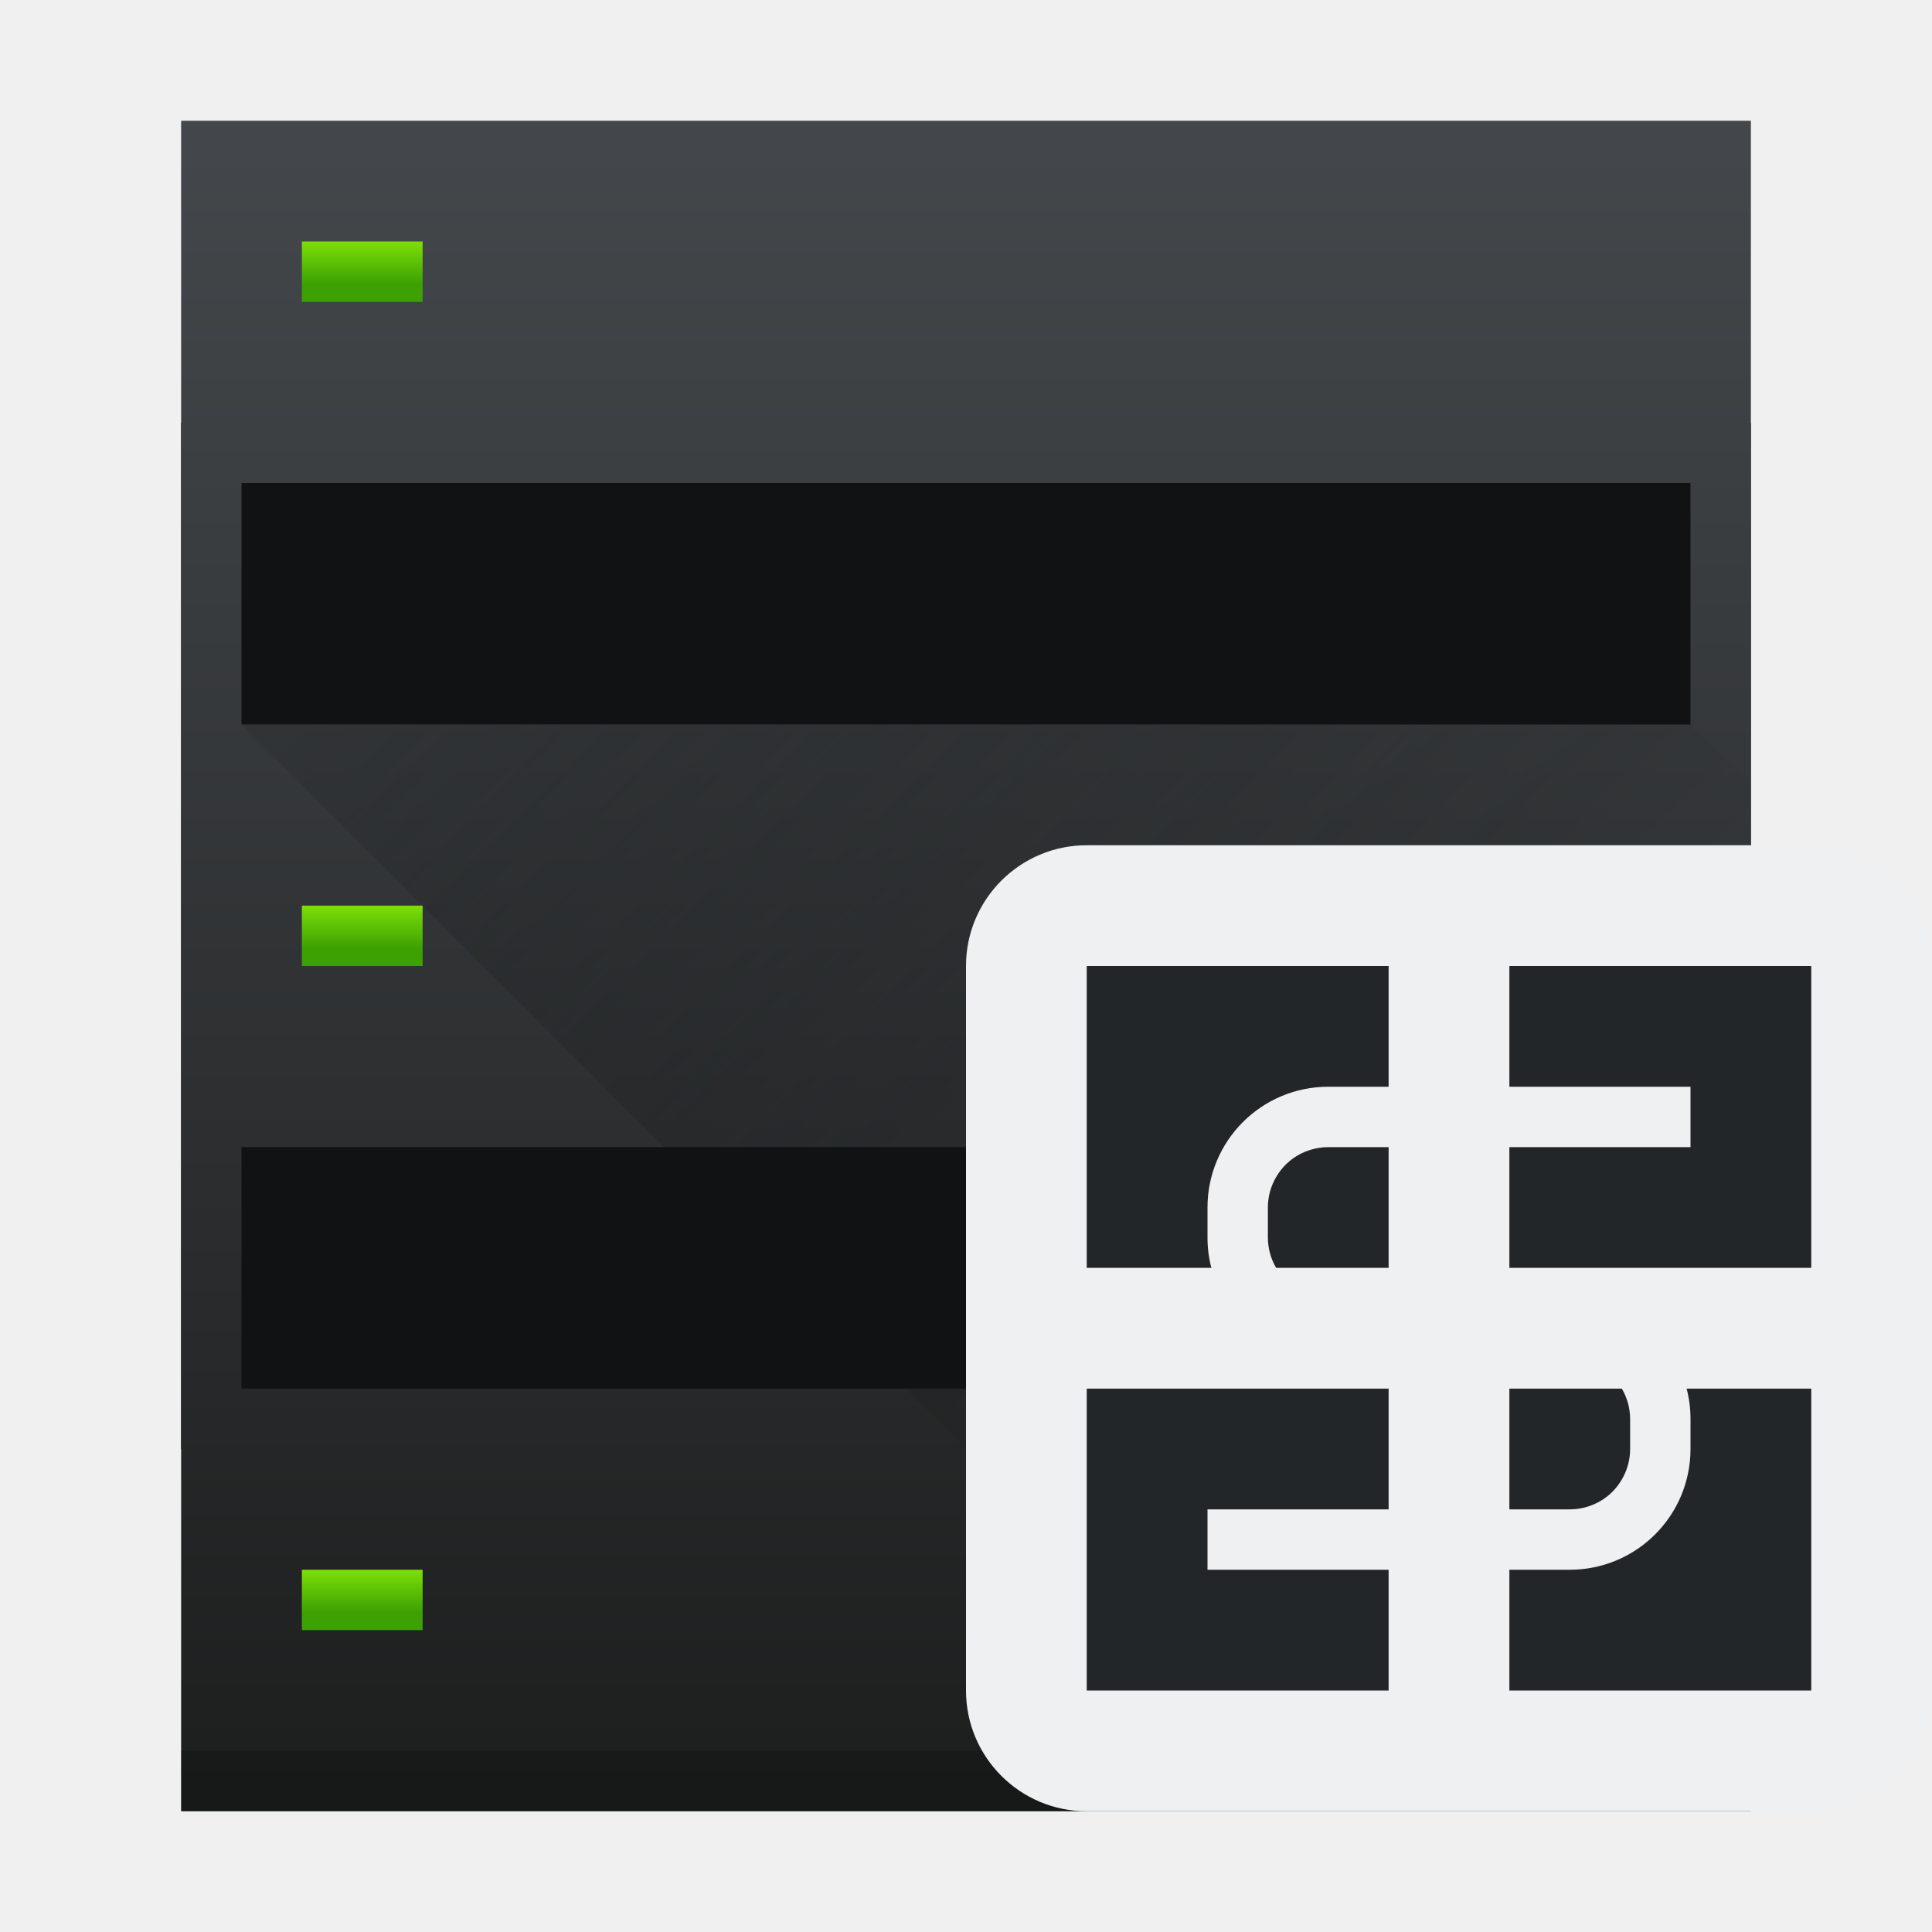
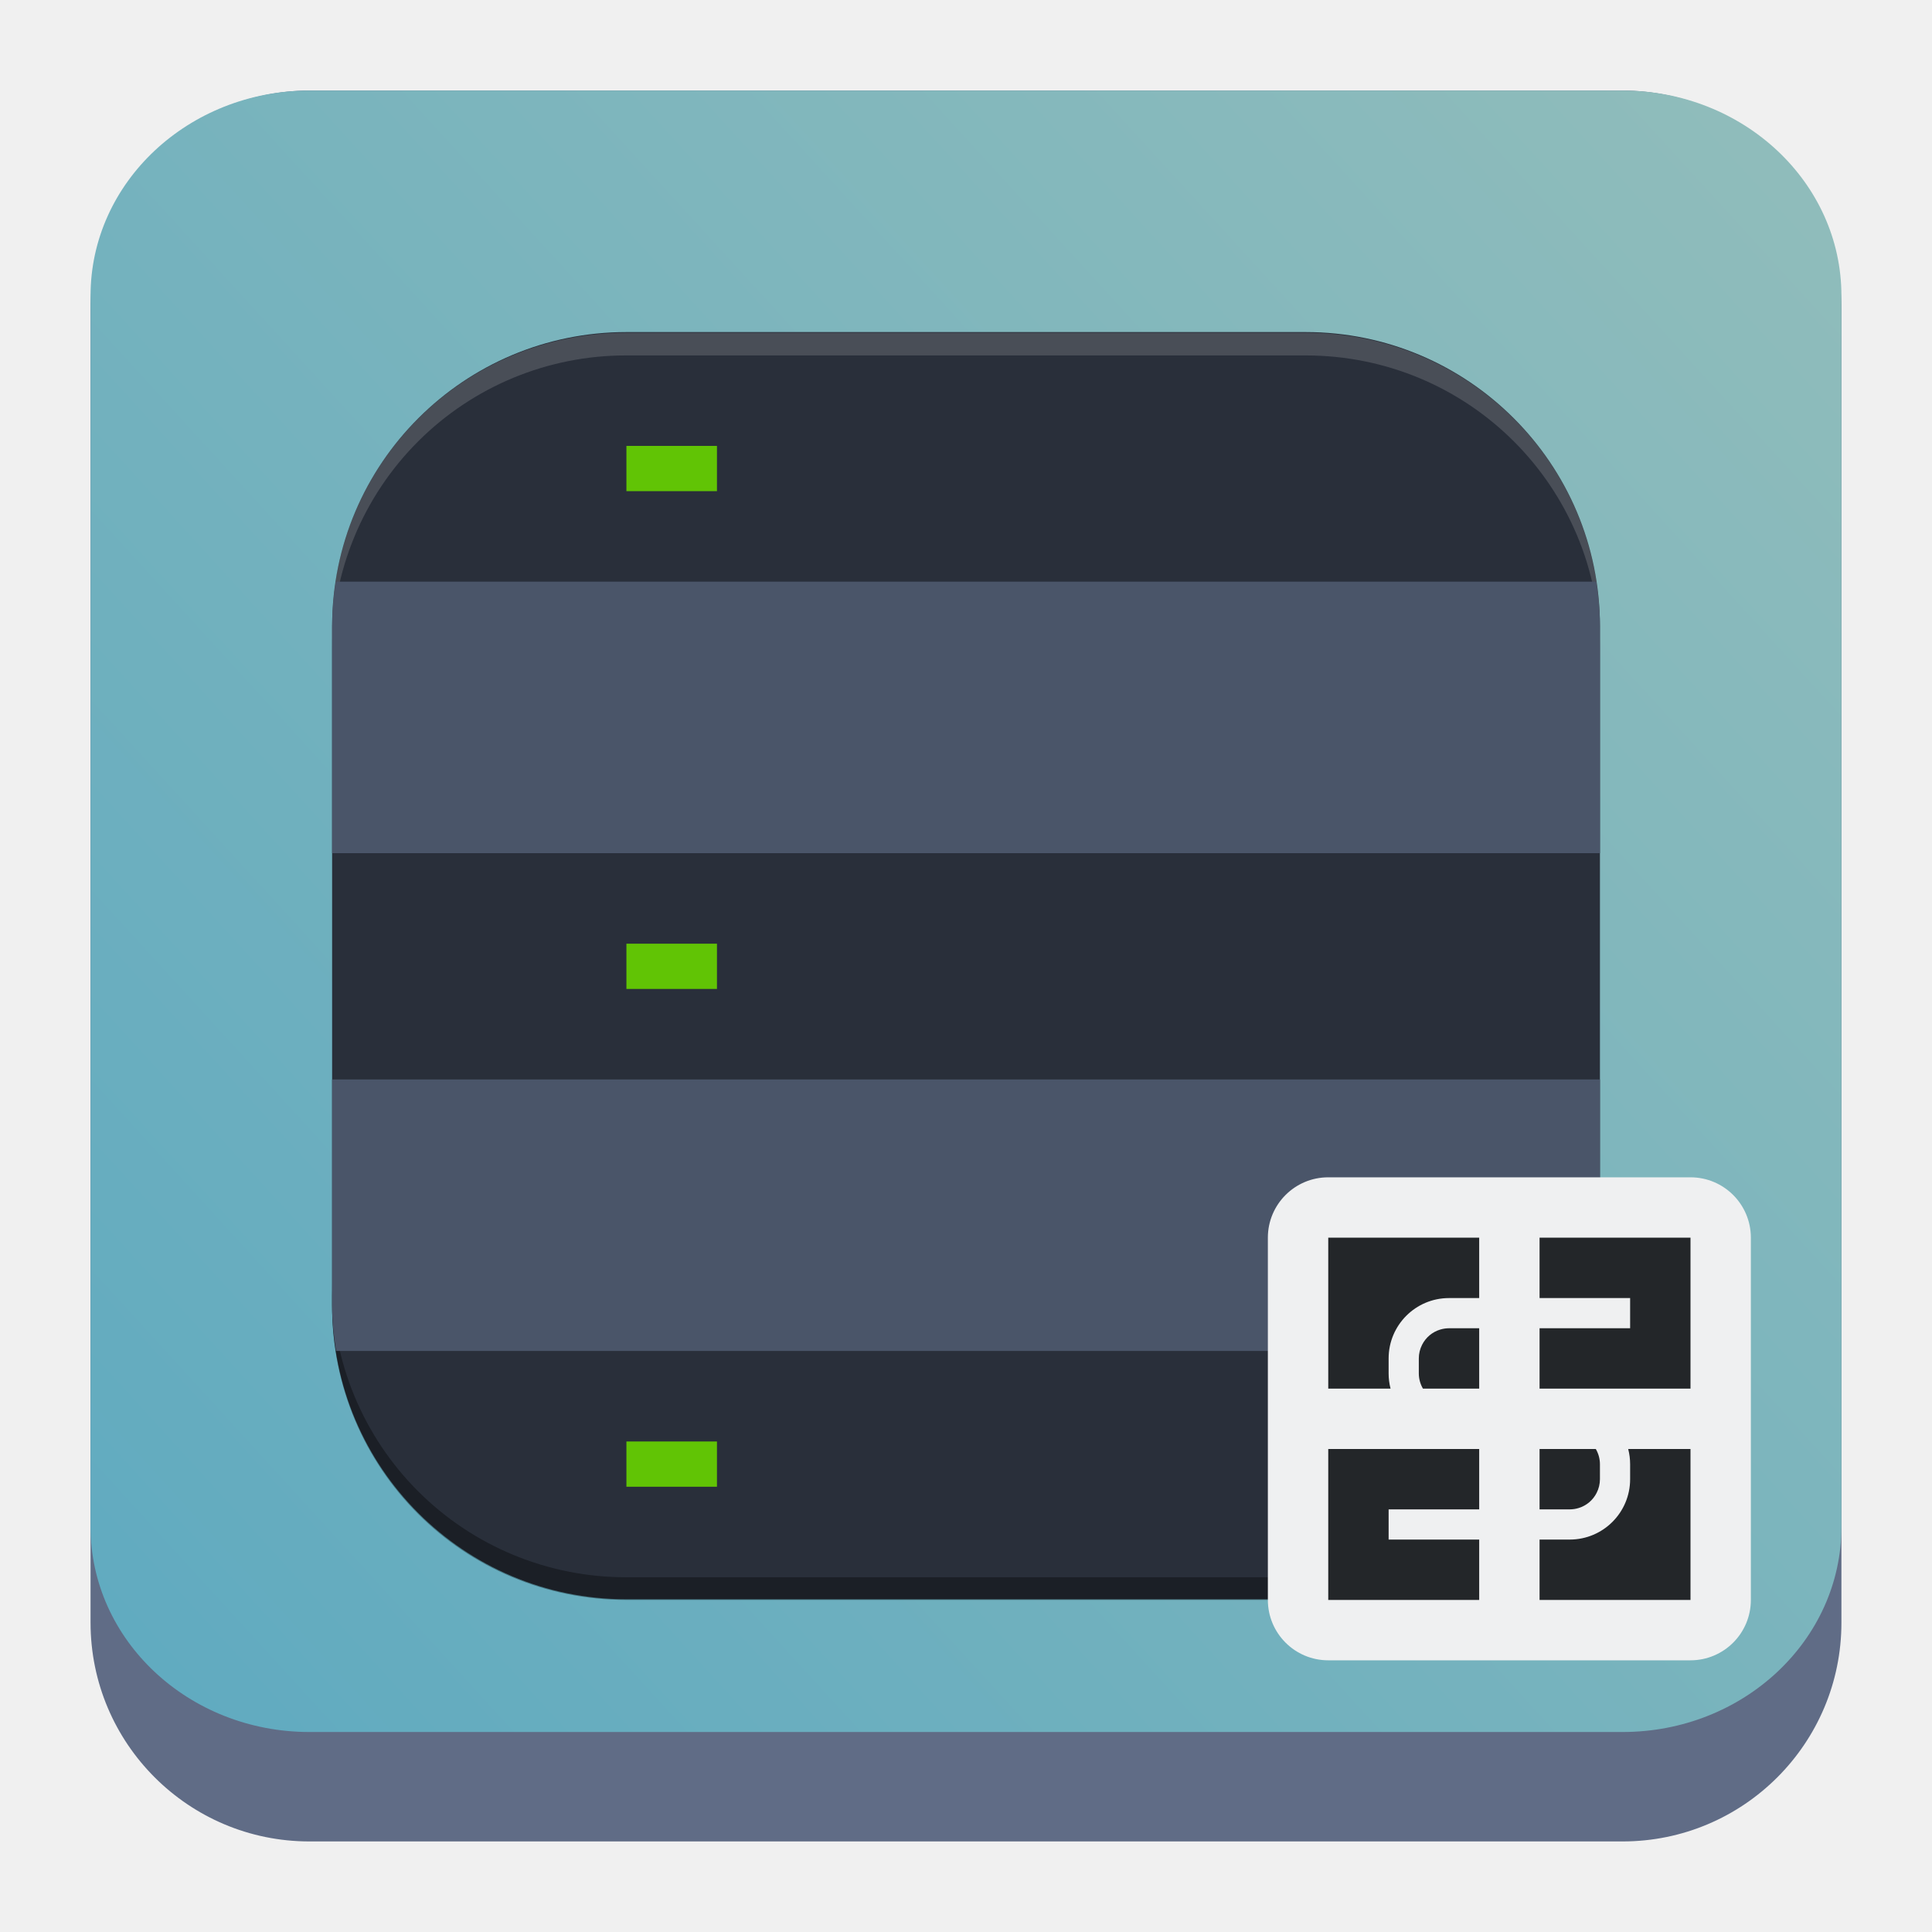
- <svg xmlns="http://www.w3.org/2000/svg" xmlns:xlink="http://www.w3.org/1999/xlink" height="32" width="32">
-   <linearGradient id="b" gradientTransform="matrix(.7 0 0 .7 -.7 -1.1)" gradientUnits="userSpaceOnUse" x2="0" y1="44" y2="4">
-     <stop offset="0" stop-color="#1d1e1e" />
-     <stop offset="1" stop-color="#44484c" />
-   </linearGradient>
-   <linearGradient id="c" gradientTransform="matrix(.7 0 0 .7 -270.499 -350.76)" x2="0" xlink:href="#a" y1="507.8" y2="506.8" />
-   <linearGradient id="a" gradientUnits="userSpaceOnUse" x2="0" y1="507.8" y2="506.8">
-     <stop offset="0" stop-color="#3da103" />
-     <stop offset="1" stop-color="#7ddf07" />
-   </linearGradient>
-   <linearGradient id="d" gradientTransform="matrix(.7 0 0 .7 -270.499 -339.76)" x2="0" xlink:href="#a" y1="507.8" y2="506.8" />
-   <linearGradient id="e" gradientTransform="matrix(.7 0 0 .7 -270.499 -328.76)" x2="0" xlink:href="#a" y1="507.8" y2="506.8" />
-   <linearGradient id="f" gradientUnits="userSpaceOnUse" x1="5" x2="18" y1="12" y2="25">
-     <stop offset="0" stop-color="#292c2f" />
-     <stop offset="1" stop-opacity="0" />
-   </linearGradient>
-   <path d="M3 7h26v17H3z" fill="#111213" />
-   <g stroke-width=".7">
-     <path d="M3 2v28h26V2zm1 6h24v4H4zm0 11h24v4H4z" fill="url(#b)" />
-     <path d="M5 4h2v1H5z" fill="url(#c)" />
-     <path d="M5 15h2v1H5z" fill="url(#d)" />
-     <path d="M5 26h2v1H5z" fill="url(#e)" />
-   </g>
-   <path d="M3 29h26v1H3z" opacity=".2" />
-   <path d="M4 12l7 7h17v4H15l7 7h7V13l-1-1z" fill="url(#f)" fill-rule="evenodd" opacity=".4" />
-   <rect fill="#eff0f1" height="16" rx="2" width="16" x="16" y="14" />
-   <g fill="#232629">
-     <path d="M27.936 23a2 2 0 0 1 .064.5v.5a2 2 0 0 1-2 2h-1v2h5v-5h-2z" />
-     <path d="M25 23v2h1a1.007 1.007 0 0 0 .295-.045.997.997 0 0 0 .35-.19 1 1 0 0 0 .246-.312A.997.997 0 0 0 27 24v-.5a1 1 0 0 0-.137-.5zm-7 0v5h5v-2h-3v-1h3v-2zm0-7v5h2.064a2 2 0 0 1-.064-.5V20a2 2 0 0 1 2-2h1v-2z" />
-     <path d="M22 19a1.007 1.007 0 0 0-.295.045.997.997 0 0 0-.35.19 1 1 0 0 0-.246.312A.997.997 0 0 0 21 20v.5a1 1 0 0 0 .137.5H23v-2zm3-3v2h3v1h-3v2h5v-5z" />
+ <svg xmlns="http://www.w3.org/2000/svg" xmlns:xlink="http://www.w3.org/1999/xlink" width="64" version="1.1" height="64" id="svg3307">
+   <defs id="defs5455">
+     <linearGradient id="linearGradient1641" gradientUnits="userSpaceOnUse" x2="0" y1="30" y2="8">
+       <stop offset="0" stop-color="#cea476" id="stop1637" style="stop-color:#4c566a;stop-opacity:1;" />
+       <stop offset="1" stop-color="#dab58b" id="stop1639" style="stop-color:#2e3440;stop-opacity:1;" />
+     </linearGradient>
+     <linearGradient xlink:href="#linearGradient22063-0" id="linearGradient22065-6" x1="-22" y1="5.111" x2="-6.444" y2="-9.111" gradientUnits="userSpaceOnUse" gradientTransform="matrix(3.625,0,0,3.625,467.3214,555.048)" />
+     <linearGradient id="linearGradient22063-0">
+       <stop style="stop-color:#5faac0;stop-opacity:1;" offset="0" id="stop22059-6" />
+       <stop style="stop-color:#8fbcbb;stop-opacity:1;" offset="1" id="stop22061-2" />
+     </linearGradient>
+     <linearGradient id="b" gradientTransform="matrix(1.006217,0,0,0.9230743,-418.2651,-495.3194)" gradientUnits="userSpaceOnUse" x1="388.423" x2="388.423" y1="557.798" y2="505.798">
+       <stop offset="0" stop-color="#7f8c8d" id="stop13" />
+       <stop offset="1" stop-color="#afb0b3" id="stop15" />
+     </linearGradient>
+     <linearGradient id="d" gradientTransform="matrix(0.8944114,0,0,0.9230743,-28.62171,-33.96571)" gradientUnits="userSpaceOnUse" x1="1.333" x2="1.333" y1="48.714" y2="9.714">
+       <stop offset="0" stop-color="#eef1f2" id="stop19" />
+       <stop offset="1" stop-color="#f9fafb" id="stop21" />
+     </linearGradient>
+     <linearGradient id="f" gradientUnits="userSpaceOnUse" x1="-11.306" x2="-11.306" y1="23.62" y2="7.62" gradientTransform="matrix(1.714286,0,0,1.714286,-27.42857,-31.85714)">
+       <stop offset="0" stop-color="#3e3e3e" id="stop2" />
+       <stop offset="1" stop-color="#5c5c5c" id="stop4" />
+     </linearGradient>
+     <linearGradient id="a" gradientTransform="matrix(0.5714282,0,0,0.5714282,-222.4692,732.0492)" gradientUnits="userSpaceOnUse" x2="0" xlink:href="#b-3" y1="543.798" y2="503.798" />
+     <linearGradient id="b-3">
+       <stop offset="0" stop-color="#2f3943" id="stop2771" />
+       <stop offset="1" stop-color="#808c9b" id="stop2773" />
+     </linearGradient>
+     <linearGradient id="c" gradientTransform="matrix(0.6363631,0,0,0.6363631,-248.9998,698.0365)" gradientUnits="userSpaceOnUse" x2="0" xlink:href="#b-3" y1="499.798" y2="547.798" />
+     <linearGradient id="e" gradientUnits="userSpaceOnUse" x1="8" x2="20" y1="6" y2="20">
+       <stop offset="0" id="stop2782" />
+       <stop offset="1" stop-opacity="0" id="stop2784" />
+     </linearGradient>
+     <linearGradient id="d-6" gradientUnits="userSpaceOnUse" x1="11" x2="11" y1="17" y2="6">
+       <stop offset="0" stop-color="#ffd42a" id="stop2777" />
+       <stop offset="1" stop-color="#ffdf62" id="stop2779" />
+     </linearGradient>
+     <filter id="filter6437" x="-0.108" y="-0.108" width="1.216" height="1.216" color-interpolation-filters="sRGB">
+       <feGaussianBlur stdDeviation="0.41" id="feGaussianBlur438" />
+     </filter>
+     <linearGradient id="linearGradient6207" x1="7.635" x2="8.761" y1="5.704" y2="14.001" gradientUnits="userSpaceOnUse" gradientTransform="matrix(4.347936,0,0,4.347936,436.8094,445.1178)">
+       <stop stop-color="#2e3440" offset="0" id="stop433" />
+       <stop stop-color="#4c566a" offset="1" id="stop435" />
+     </linearGradient>
+     <linearGradient id="c-3" gradientUnits="userSpaceOnUse" x2="0" xlink:href="#linearGradient1641" y1="8" y2="2" gradientTransform="matrix(1.571429,0,0,1.571429,391.4286,522.2113)" />
+     <linearGradient id="b-6" gradientUnits="userSpaceOnUse" x2="0" y1="30" y2="8">
+       <stop offset="0" stop-color="#cea476" id="stop164" />
+       <stop offset="1" stop-color="#dab58b" id="stop166" />
+     </linearGradient>
+     <linearGradient id="d-7" gradientUnits="userSpaceOnUse" x2="0" xlink:href="#linearGradient1641" y1="30" y2="8" gradientTransform="matrix(1.571429,0,0,1.571429,391.4286,522.2113)" />
+     <linearGradient id="linearGradient331" gradientUnits="userSpaceOnUse" x2="0" y1="30" y2="8">
+       <stop offset="0" stop-color="#cea476" id="stop327" />
+       <stop offset="1" stop-color="#dab58b" id="stop329" />
+     </linearGradient>
+     <linearGradient id="e-5" gradientUnits="userSpaceOnUse" x1="16" x2="16" xlink:href="#linearGradient22063-0" y1="8" y2="2" />
+     <linearGradient id="a-3" gradientTransform="matrix(0.66667,0,0,0.66667,-256.38,-333.867)" gradientUnits="userSpaceOnUse" x2="0" y1="512.8" y2="503.8">
+       <stop offset="0" stop-color="#ebc69a" id="stop172" />
+       <stop offset="1" stop-color="#f4e0c8" stop-opacity="0" id="stop174" />
+     </linearGradient>
+     <linearGradient id="f-5" gradientUnits="userSpaceOnUse" x1="16" x2="16" xlink:href="#linearGradient22063-0" y1="11" y2="8" />
+     <linearGradient id="linearGradient342" gradientTransform="matrix(0.66667,0,0,0.66667,-256.38,-333.867)" gradientUnits="userSpaceOnUse" x2="0" y1="512.8" y2="503.8">
+       <stop offset="0" stop-color="#ebc69a" id="stop338" />
+       <stop offset="1" stop-color="#f4e0c8" stop-opacity="0" id="stop340" />
+     </linearGradient>
+     <linearGradient id="g" gradientUnits="userSpaceOnUse" x1="34" x2="48" y1="16" y2="30" gradientTransform="matrix(1.742857,0,0,1.742857,386.0857,515.1253)">
+       <stop offset="0" stop-color="#292c2f" id="stop196" />
+       <stop offset="1" stop-opacity="0" id="stop198" />
+     </linearGradient>
+     <linearGradient id="h" gradientUnits="userSpaceOnUse" x1="30" x2="30" xlink:href="#a-36" y1="30" y2="8" gradientTransform="matrix(1.742857,0,0,1.742857,386.0857,515.1253)" />
+     <linearGradient id="a-36" gradientUnits="userSpaceOnUse" x2="0" y1="30" y2="8">
+       <stop offset="0" stop-color="#cfd2d5" id="stop222" />
+       <stop offset="1" stop-color="#eff0f1" id="stop224" />
+     </linearGradient>
+     <linearGradient id="m" x1="18" x2="30" y1="18" y2="30" gradientUnits="userSpaceOnUse" gradientTransform="matrix(1.914278,0,0,1.914278,382.5431,511.583)">
+       <stop stop-color="#292c2f" offset="0" id="stop205" />
+       <stop stop-opacity="0" offset="1" id="stop207" />
+     </linearGradient>
+     <linearGradient id="l" x1="22" x2="22" y1="30" y2="8" gradientTransform="matrix(0,-1.914278,-1.914278,0,466.7713,595.8112)" gradientUnits="userSpaceOnUse" xlink:href="#k" />
+     <linearGradient id="k" x2="0" y1="30" y2="8" gradientUnits="userSpaceOnUse">
+       <stop stop-color="#cfd2d5" offset="0" id="stop231" />
+       <stop stop-color="#eff0f1" offset="1" id="stop233" />
+     </linearGradient>
+     <linearGradient id="b-67" gradientTransform="matrix(1.05,0,0,1.05,398.256,520.3354)" gradientUnits="userSpaceOnUse" x2="0" y1="44" y2="4">
+       <stop offset="0" stop-color="#1d1e1e" id="stop3" />
+       <stop offset="1" stop-color="#44484c" id="stop4-5" />
+     </linearGradient>
+     <linearGradient id="c-35" x1="6" x2="6" xlink:href="#a-6" y1="5" y2="4" />
+     <linearGradient id="a-6" gradientUnits="userSpaceOnUse" x2="0" y1="507.8" y2="506.8">
+       <stop offset="0" stop-color="#3da103" id="stop5" />
+       <stop offset="1" stop-color="#7ddf07" id="stop6" />
+     </linearGradient>
+     <linearGradient id="d-2" x1="6" x2="6" xlink:href="#a-6" y1="16" y2="15" />
+     <linearGradient id="linearGradient2" gradientUnits="userSpaceOnUse" x2="0" y1="507.8" y2="506.8">
+       <stop offset="0" stop-color="#3da103" id="stop1" />
+       <stop offset="1" stop-color="#7ddf07" id="stop2-9" />
+     </linearGradient>
+     <linearGradient id="e-1" x1="6" x2="6" xlink:href="#a-6" y1="27" y2="26" />
+     <linearGradient id="linearGradient8" gradientUnits="userSpaceOnUse" x2="0" y1="507.8" y2="506.8">
+       <stop offset="0" stop-color="#3da103" id="stop7" />
+       <stop offset="1" stop-color="#7ddf07" id="stop8" />
+     </linearGradient>
+     <linearGradient id="f-2" gradientUnits="userSpaceOnUse" x1="5" x2="18" y1="12" y2="25" gradientTransform="matrix(1.5,0,0,1.5,399.306,521.9854)">
+       <stop offset="0" stop-color="#292c2f" id="stop9" />
+       <stop offset="1" stop-opacity="0" id="stop10" />
+     </linearGradient>
+   </defs>
+   <g id="layer1" transform="translate(-384.5714,-515.798)">
+     <path d="m 387.571,526.048 c 0,-4.004 3.246,-7.25 7.25,-7.25 h 43.5 c 4.004,0 7.25,3.246 7.25,7.25 v 43.5 c 0,4.004 -3.246,7.25 -7.25,7.25 h -43.5 c -4.004,0 -7.25,-3.246 -7.25,-7.25 z" id="path736-7" style="fill:#606c86;fill-opacity:1;stroke-width:3.625" />
+     <path d="m 387.571,525.595 c 0,-3.754 3.246,-6.797 7.25,-6.797 h 43.5 c 4.004,0 7.25,3.043 7.25,6.797 v 40.781 c 0,3.754 -3.246,6.797 -7.25,6.797 h -43.5 c -4.004,0 -7.25,-3.043 -7.25,-6.797 z" id="path738-9" style="fill:url(#linearGradient22065-6);fill-opacity:1;stroke-width:3.625" />
+     <g id="g1" transform="matrix(1.000516,0,0,1,-8.20813,-55.99997)">
+       <rect width="41.977" height="41.977" x="403.573" y="582.798" fill="#4d4d4d" rx="9.746" ry="9.746" id="rect1" style="stroke-width:0.75;fill:#292f3a;fill-opacity:1" />
+       <path d="m 403.571,614.301 v 0.75 c 0,5.399 4.347,9.747 9.747,9.747 h 22.484 c 5.399,0 9.747,-4.347 9.747,-9.747 v -0.75 c 0,5.399 -4.347,9.746 -9.747,9.746 h -22.484 a 9.726,9.726 0 0 1 -9.747,-9.746" opacity="0.35" id="path1" style="stroke-width:0.75" />
+       <path fill="#ffffff" d="m 403.571,593.318 v -0.75 c 0,-5.399 4.347,-9.747 9.747,-9.747 h 22.484 c 5.399,0 9.747,4.347 9.747,9.747 v 0.75 c 0,-5.399 -4.347,-9.746 -9.747,-9.746 h -22.484 a 9.726,9.726 0 0 0 -9.747,9.746" opacity="0.15" id="path2" style="stroke-width:0.75" />
+       <path d="m 403.696,591.066 a 9.744,9.744 0 0 0 -0.123,1.477 v 7.518 h 41.977 v -7.518 c 0,-0.503 -0.051,-0.994 -0.123,-1.477 z m -0.123,16.49 v 7.472 c 0,0.519 0.053,1.025 0.13,1.522 h 41.716 c 0.077,-0.497 0.13,-1.003 0.13,-1.522 v -7.472 z" opacity="0.45" style="fill:#4a5569;stroke-width:0.75;fill-opacity:1;opacity:1" id="path3" />
+       <path d="m 413.317,586.569 h 2.998 v 1.499 h -2.998 z m 0,16.49 h 2.998 v 1.499 h -2.998 z m 0,16.49 h 2.998 v 1.499 h -2.998 z" style="fill:#61c405;fill-opacity:1;stroke-width:0.75" id="path4" />
+     </g>
+     <g id="g2" transform="translate(2.999988,-47.99997)">
+       <rect fill="#eff0f1" height="16" rx="2" width="16" x="423.571" y="602.798" id="rect12" />
+       <g fill="#232629" id="g15" transform="translate(407.5714,588.798)">
+         <path d="M 27.936,23 A 2,2 0 0 1 28,23.5 V 24 a 2,2 0 0 1 -2,2 h -1 v 2 h 5 v -5 h -2 z" id="path13" />
+         <path d="m 25,23 v 2 h 1 a 1.007,1.007 0 0 0 0.295,-0.045 0.997,0.997 0 0 0 0.35,-0.19 1,1 0 0 0 0.246,-0.312 A 0.997,0.997 0 0 0 27,24 V 23.5 A 1,1 0 0 0 26.863,23 Z m -7,0 v 5 h 5 v -2 h -3 v -1 h 3 v -2 z m 0,-7 v 5 h 2.064 A 2,2 0 0 1 20,20.5 V 20 a 2,2 0 0 1 2,-2 h 1 v -2 z" id="path14" />
+         <path d="m 22,19 a 1.007,1.007 0 0 0 -0.295,0.045 0.997,0.997 0 0 0 -0.35,0.19 1,1 0 0 0 -0.246,0.312 A 0.997,0.997 0 0 0 21,20 v 0.5 A 1,1 0 0 0 21.137,21 H 23 v -2 z m 3,-3 v 2 h 3 v 1 h -3 v 2 h 5 v -5 z" id="path15" />
+       </g>
+     </g>
  </g>
</svg>
